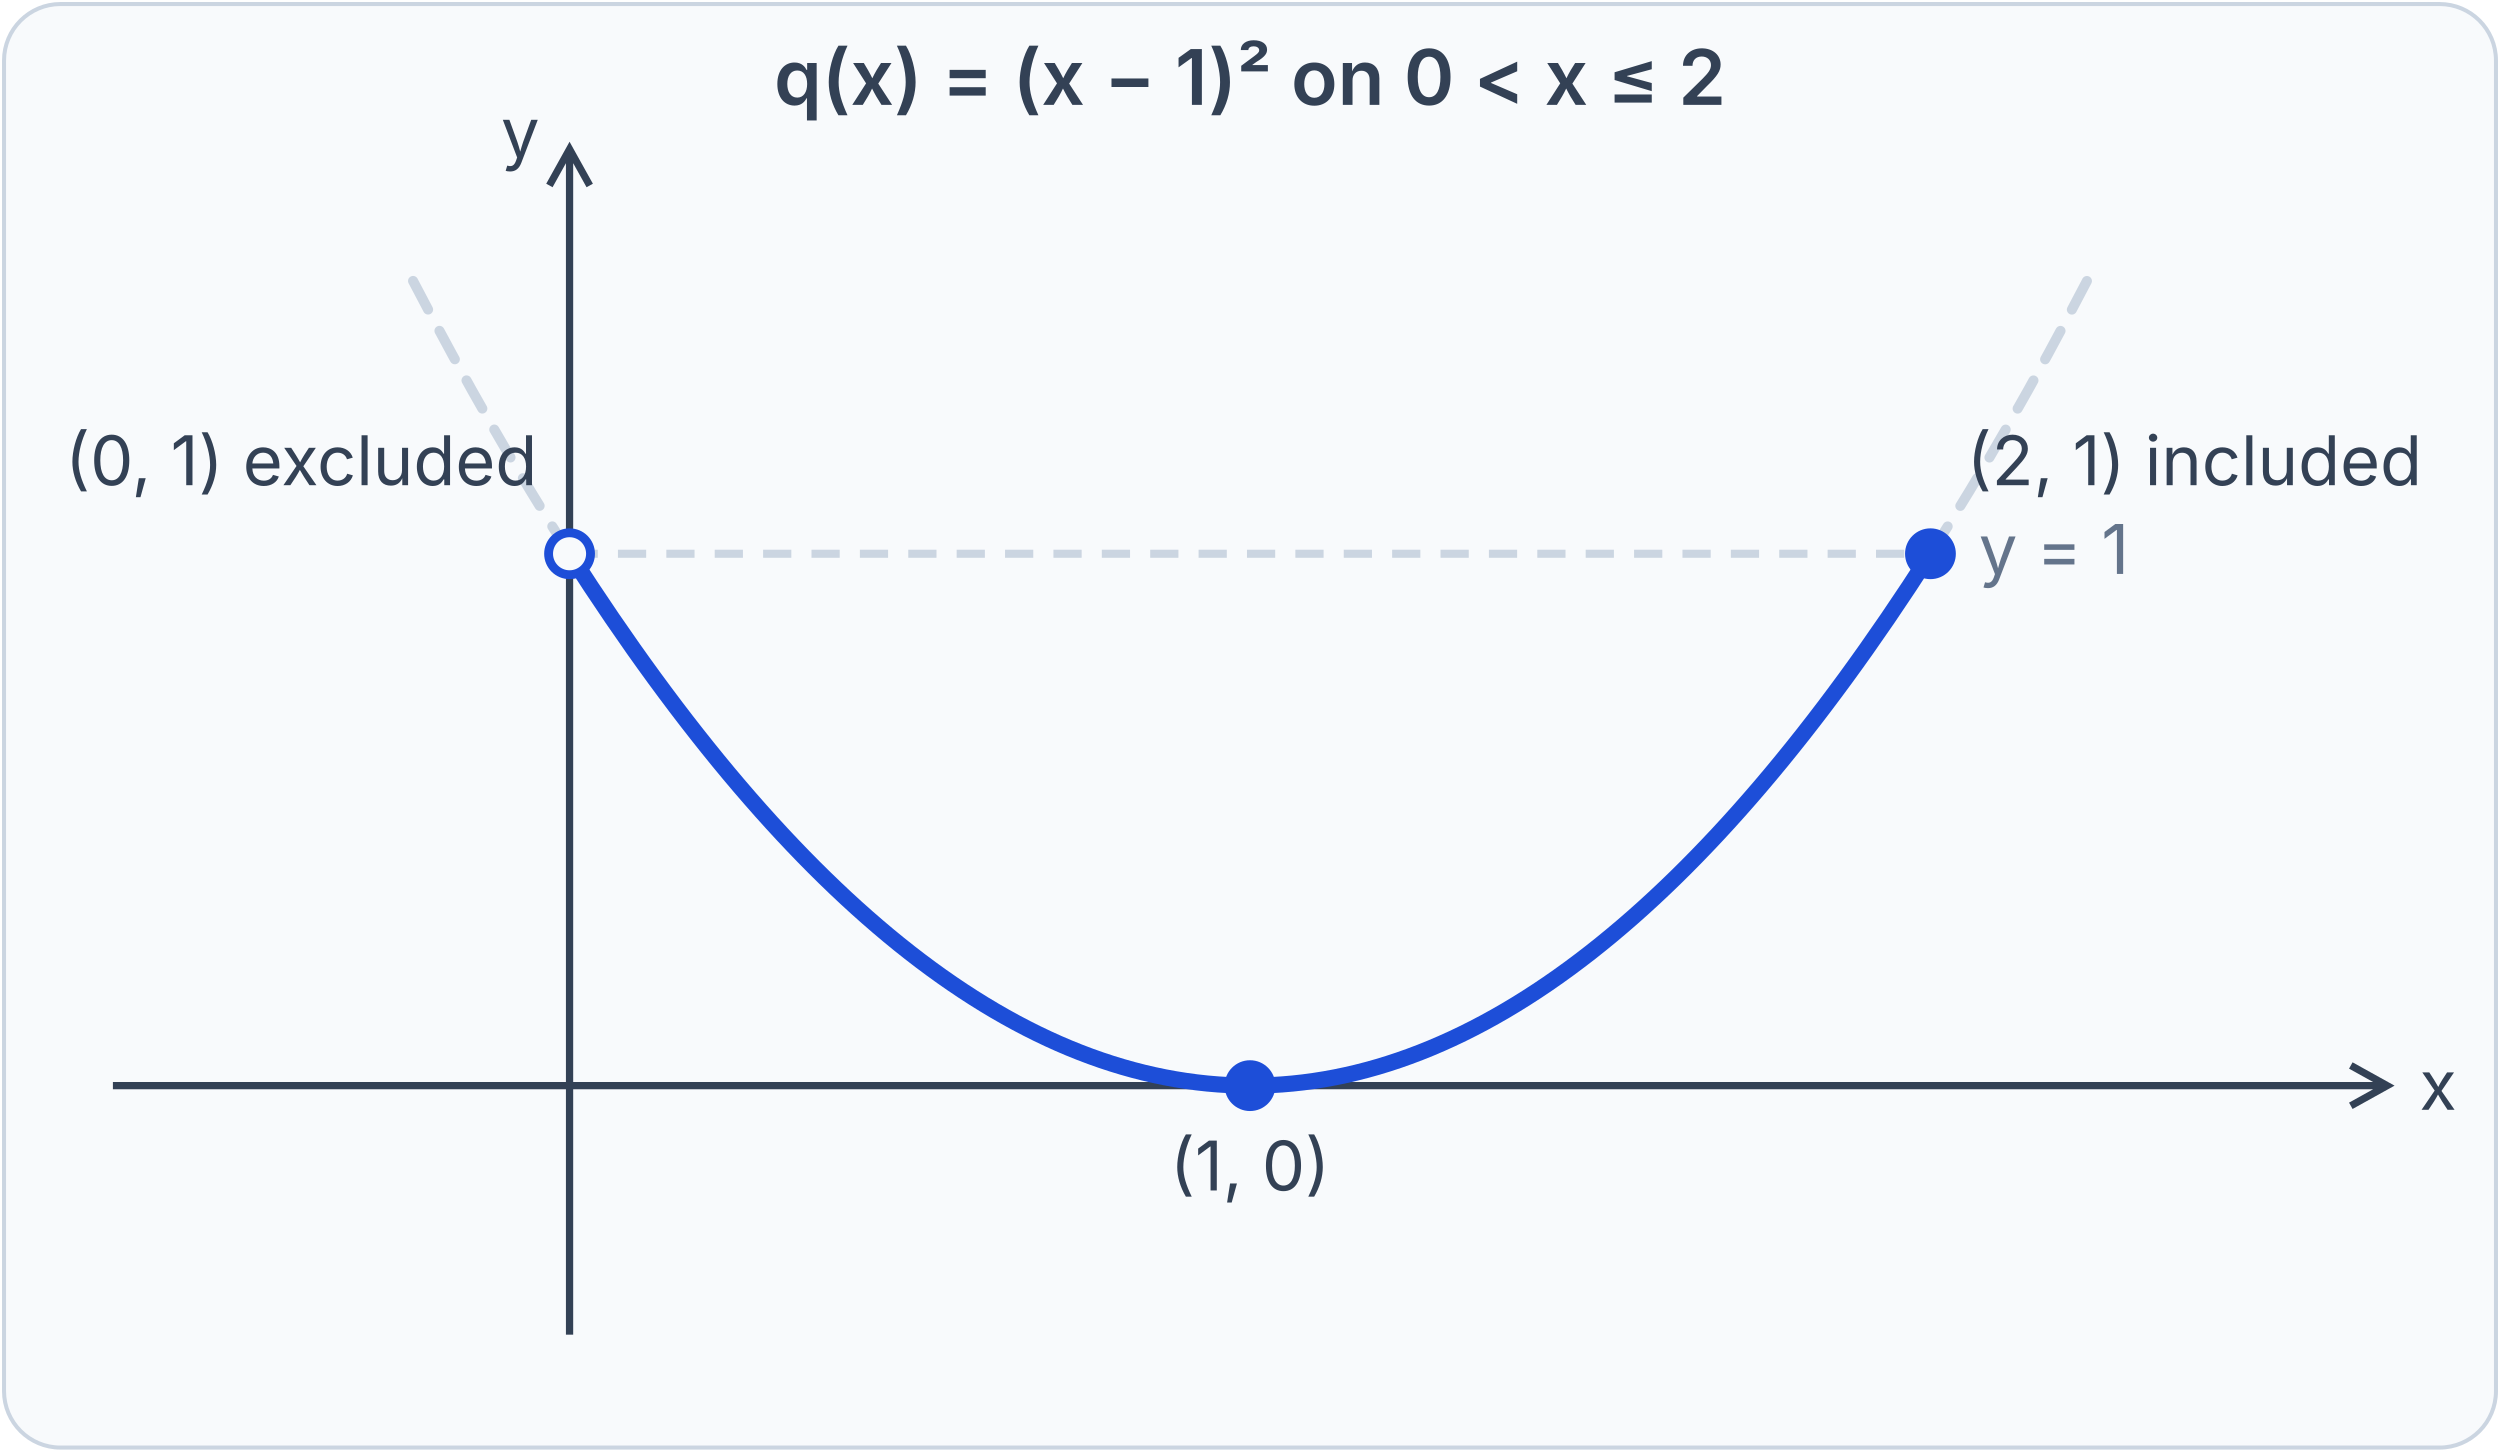
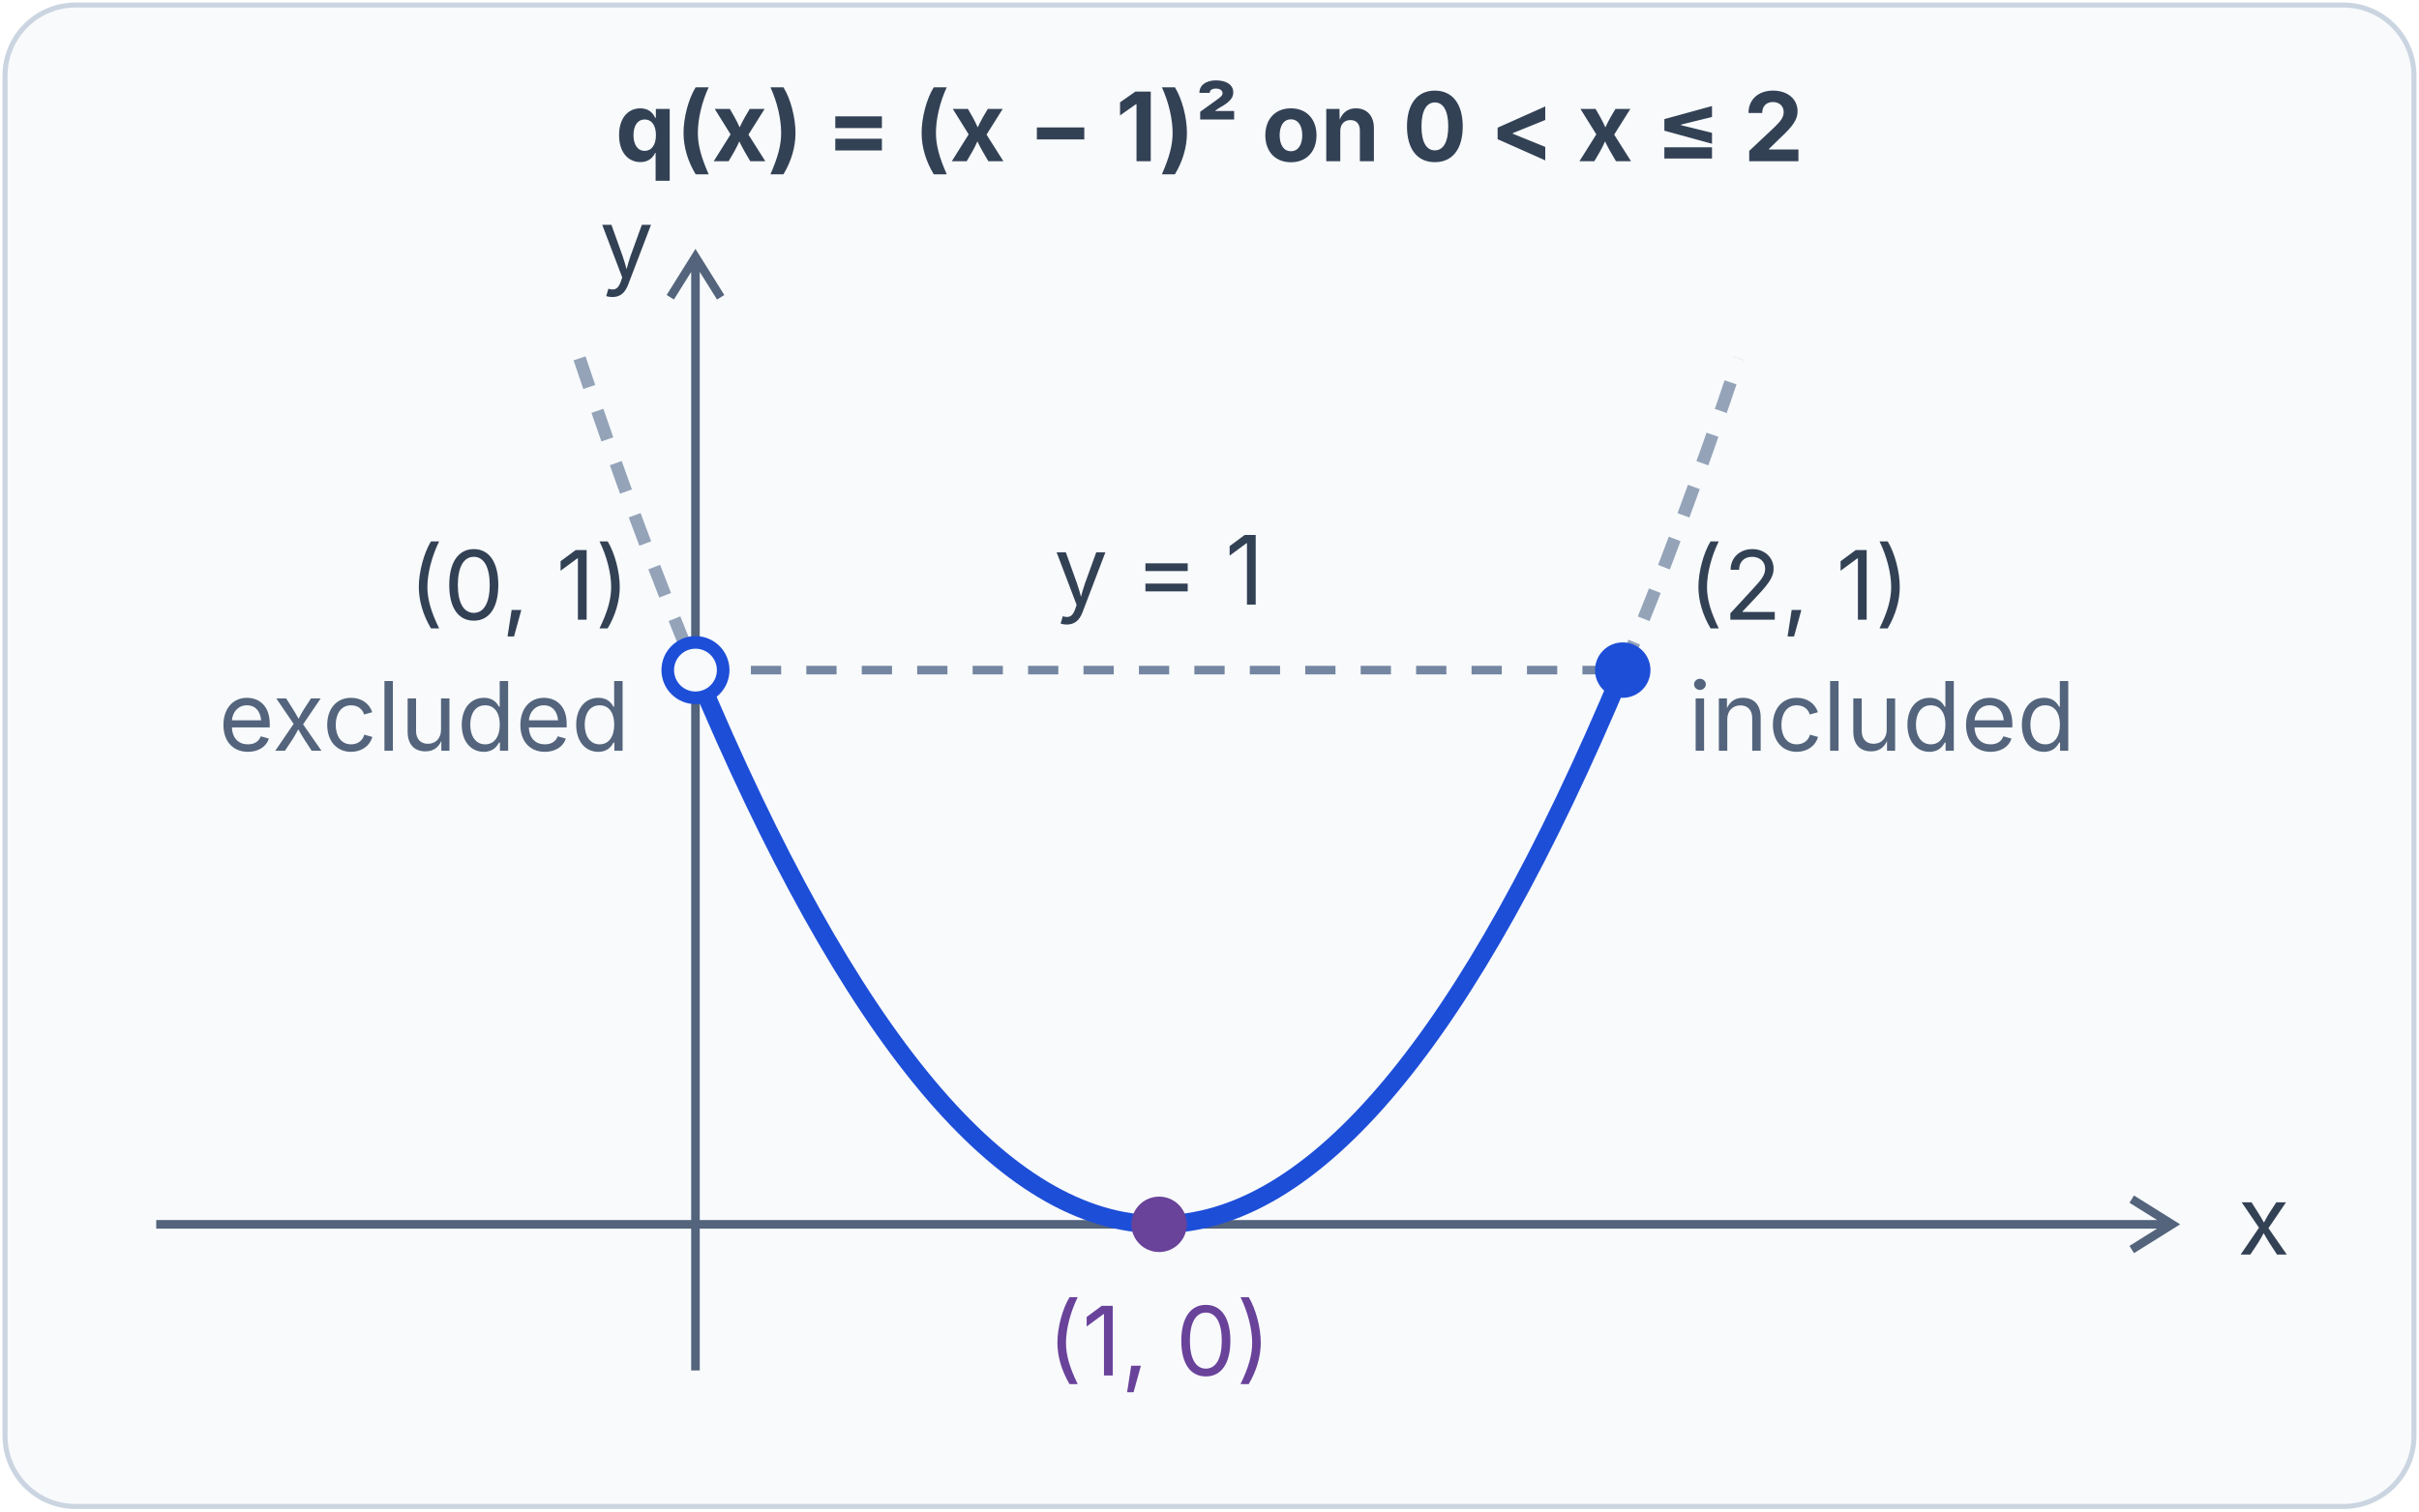
- <svg xmlns="http://www.w3.org/2000/svg" width="620" height="360" viewBox="0 0 620 360" role="img" aria-labelledby="title description">
-   <rect x="1" y="1" width="618" height="358" rx="14" fill="#f8fafc" stroke="#cbd5e1" />
-   <g font-family="Inter, system-ui, sans-serif" font-size="17">
-     <text x="310" y="26" text-anchor="middle" font-size="19" font-weight="600" fill="#334155">q(x) = (x − 1)² on 0 &lt; x ≤ 2</text>
-     <path d="M 141.25 137.33 L 478.75 137.33" stroke="#cbd5e1" stroke-width="2" stroke-dasharray="7 5" />
-     <text x="490.75" y="142.33" text-anchor="start" fill="#64748b">y = 1</text>
-     <path d="M 28 269.24 H 592 m -9 -5 l 9 5 -9 5 M 141.25 331 V 37 m -5 9 l 5 -9 5 9" fill="none" stroke="#334155" stroke-width="1.8" />
-     <text x="600.00" y="275.24" text-anchor="start" fill="#334155">x</text>
-     <text x="124.25" y="39.00" text-anchor="start" fill="#334155">y</text>
-     <path d="M 102.44 69.68 Q 121.84 107.00 141.25 137.33" fill="none" stroke="#cbd5e1" stroke-width="2.5" stroke-linecap="round" stroke-dasharray="8 6" />
-     <path d="M 478.75 137.33 Q 498.16 107.00 517.56 69.68" fill="none" stroke="#cbd5e1" stroke-width="2.5" stroke-linecap="round" stroke-dasharray="8 6" />
-     <path d="M 141.25 137.33 Q 310.00 401.14 478.75 137.33" fill="none" stroke="#1d4ed8" stroke-width="4" stroke-linecap="round" />
-     <circle cx="141.25" cy="137.33" r="5.2" fill="#f8fafc" stroke="#1d4ed8" stroke-width="2.2" />
-     <text x="133.25" y="120.33" text-anchor="end" fill="#334155">(0, 1) excluded</text>
-     <circle cx="478.75" cy="137.33" r="5.2" fill="#1d4ed8" stroke="#1d4ed8" stroke-width="2.2" />
-     <text x="487.75" y="120.33" text-anchor="start" fill="#334155">(2, 1) included</text>
-     <circle cx="310.00" cy="269.24" r="5.2" fill="#1d4ed8" stroke="#1d4ed8" stroke-width="2.2" />
-     <text x="310.00" y="295.24" text-anchor="middle" fill="#334155">(1, 0)</text>
+ <svg xmlns="http://www.w3.org/2000/svg" width="480" height="300" viewBox="0 0 480 300" role="img" aria-labelledby="title description">
+   <rect x="1" y="1" width="478" height="298" rx="14" fill="#f8fafc" stroke="#cbd5e1" />
+   <g font-family="Inter, system-ui, sans-serif" font-size="19" fill="#334155">
+     <text x="240" y="32" text-anchor="middle" font-weight="650">q(x) = (x − 1)² on 0 &lt; x ≤ 2</text>
+     <path d="M31 243H431m-8-5 8 5-8 5M138 272V51m-5 8 5-8 5 8" fill="none" stroke="#53647c" stroke-width="1.7" />
+     <text x="444" y="249">x</text>
+     <text x="119" y="55">y</text>
+     <path d="M138 133H322" fill="none" stroke="#7486a1" stroke-width="1.7" stroke-dasharray="6 5" />
+     <text x="230" y="120" text-anchor="middle">y = 1</text>
+     <path d="M115 71.125Q126.5 105.5 138 133M322 133Q333.5 105.5 345 71.125" fill="none" stroke="#94a3b8" stroke-width="2.5" stroke-dasharray="6 5" />
+     <path d="M138 133Q230 353 322 133" fill="none" stroke="#1d4ed8" stroke-width="3.6" />
+     <circle cx="138" cy="133" r="5.5" fill="#f8fafc" stroke="#1d4ed8" stroke-width="2.5" />
+     <circle cx="322" cy="133" r="5.5" fill="#1d4ed8" />
+     <circle cx="230" cy="243" r="5.5" fill="#69429a" />
+     <text x="125" y="123" text-anchor="end">(0, 1)</text>
+     <text x="125" y="149" text-anchor="end" fill="#53647c">excluded</text>
+     <text x="335" y="123">(2, 1)</text>
+     <text x="335" y="149" fill="#53647c">included</text>
+     <text x="230" y="273" text-anchor="middle" fill="#69429a">(1, 0)</text>
  </g>
</svg>
